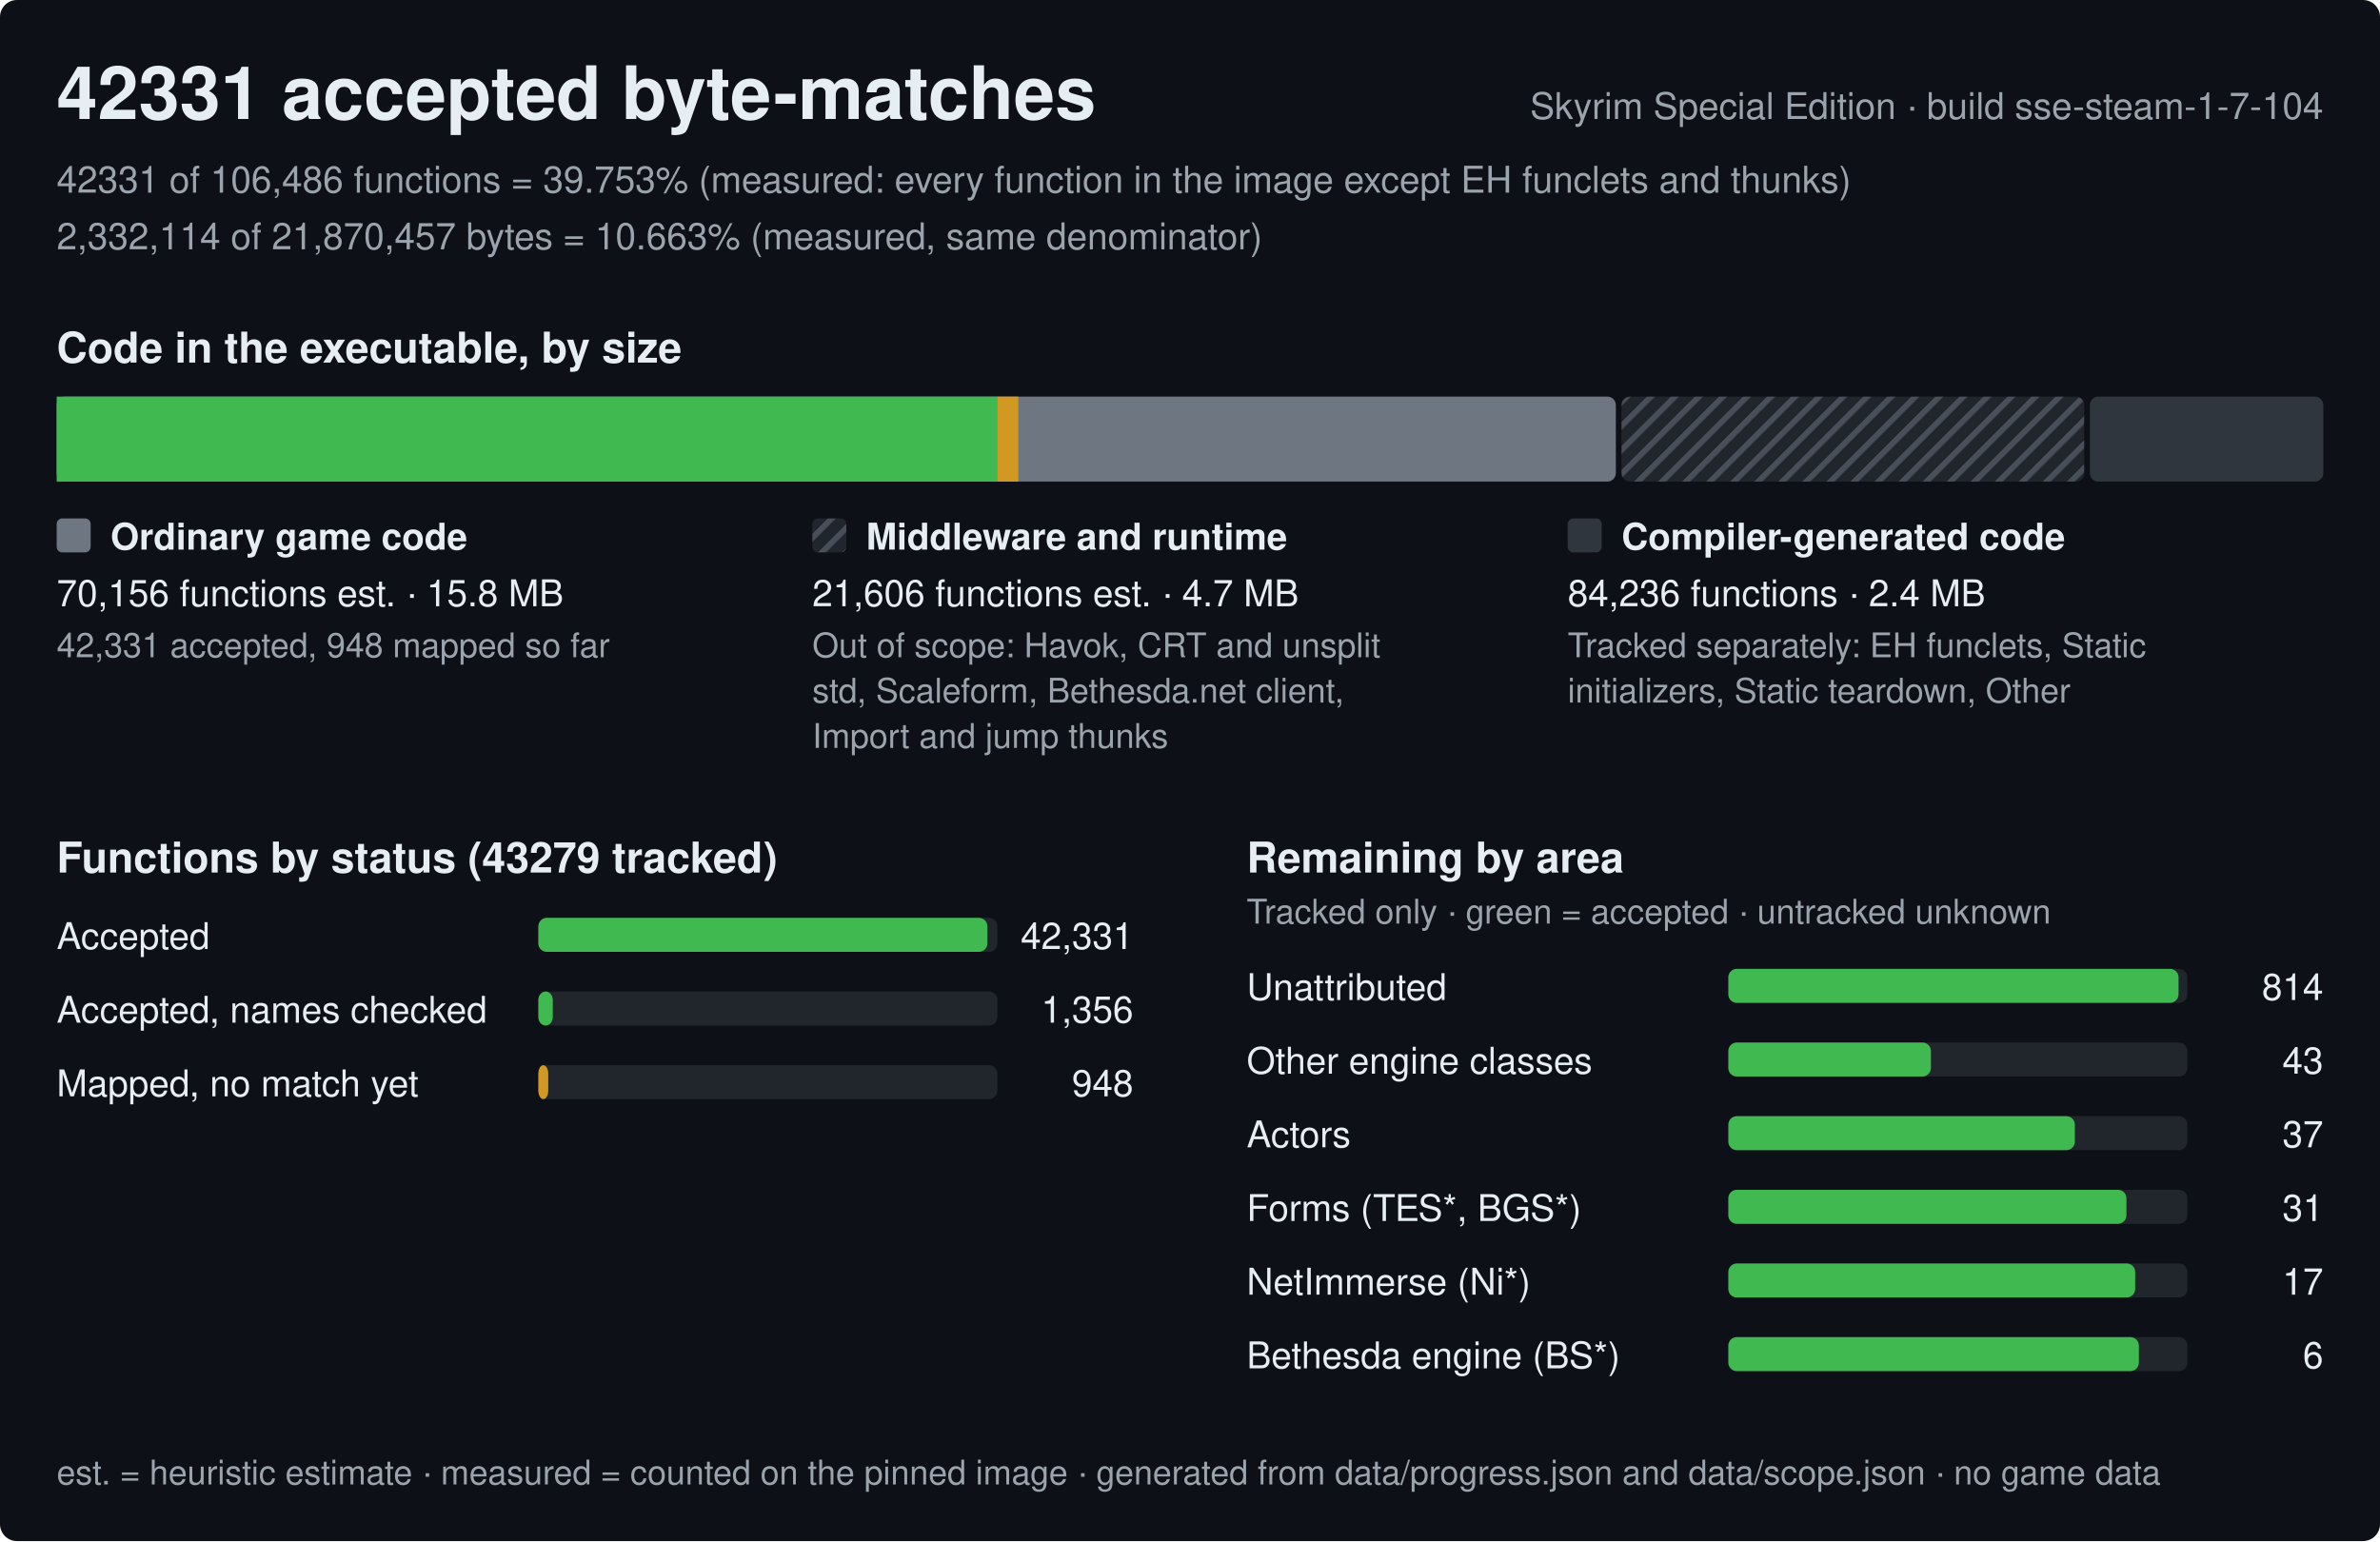
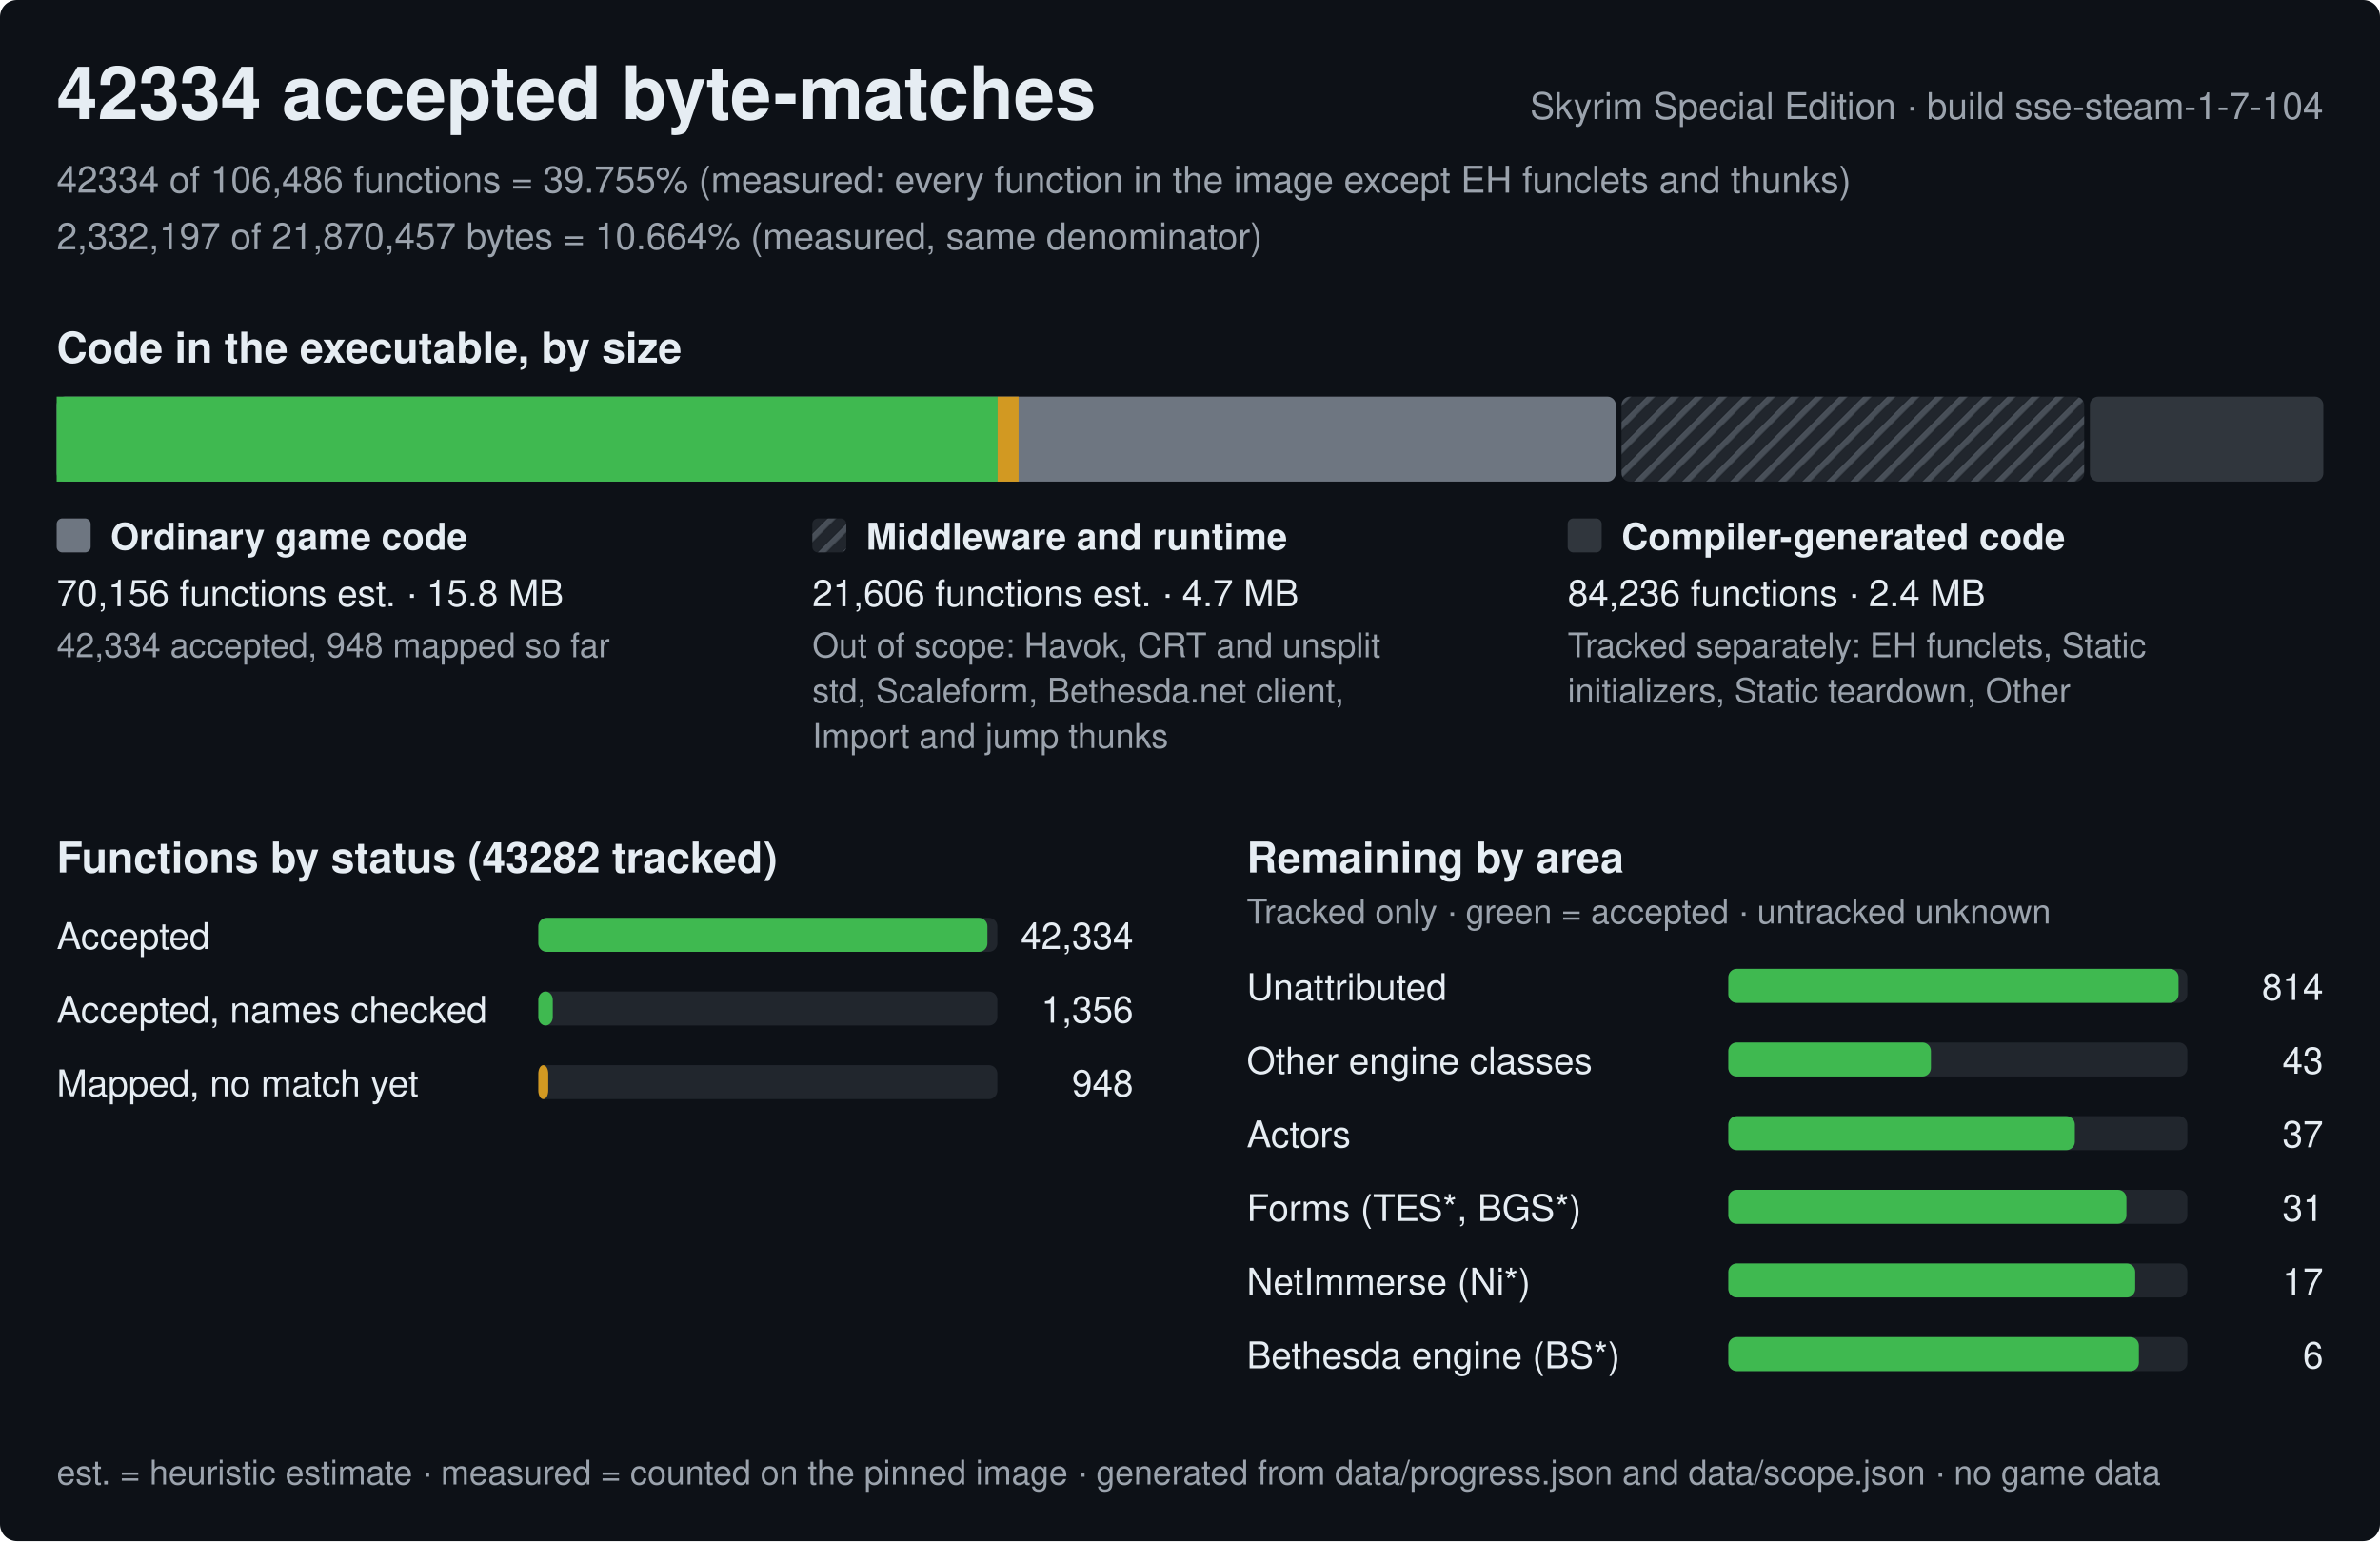
<svg xmlns="http://www.w3.org/2000/svg" width="840" height="544" viewBox="0 0 840 544" role="img" aria-label="Progress of the Skyrim Special Edition byte-matching reconstruction, build sse-steam-1-7-104">
  <style>text{font-family:-apple-system,BlinkMacSystemFont,'Segoe UI',Helvetica,Arial,sans-serif;fill:#e6edf3;white-space:pre}.h{font-size:26px;font-weight:600}.st{font-size:15px;font-weight:600}.lb{font-size:13px;font-weight:600}.bl{font-size:12px;font-weight:600;stroke:#0d1117;stroke-width:3px;paint-order:stroke;stroke-linejoin:round}.rl{font-size:13px}.fn{font-size:12px;fill:#9ba3ad}.mu{fill:#9ba3ad}</style>
  <defs>
    <pattern id="hx" width="6" height="6" patternUnits="userSpaceOnUse" patternTransform="rotate(45)">
      <rect width="6" height="6" fill="#21262d" />
      <rect width="2" height="6" fill="#484f58" />
    </pattern>
  </defs>
  <rect width="840" height="544" rx="6" fill="#0d1117" />
-   <text x="20" y="42" class="h">42331 accepted byte-matches</text>
+   <text x="20" y="42" class="h">42334 accepted byte-matches</text>
  <text x="820" y="42" class="rl mu" text-anchor="end">Skyrim Special Edition · build sse-steam-1-7-104</text>
-   <text x="20" y="68" class="rl mu">42331 of 106,486 functions = 39.753% (measured: every function in the image except EH funclets and thunks)</text>
-   <text x="20" y="88" class="rl mu">2,332,114 of 21,870,457 bytes = 10.663% (measured, same denominator)</text>
+   <text x="20" y="68" class="rl mu">42334 of 106,486 functions = 39.755% (measured: every function in the image except EH funclets and thunks)</text>
+   <text x="20" y="88" class="rl mu">2,332,197 of 21,870,457 bytes = 10.664% (measured, same denominator)</text>
  <text x="20" y="128" class="st">Code in the executable, by size</text>
  <rect x="20" y="140" width="550.3" height="30" rx="3" fill="#6e7681" />
-   <rect x="20" y="140" width="332" height="30" fill="#3fb950" />
-   <rect x="352" y="140" width="7.4" height="30" fill="#d29922" />
+   <rect x="20" y="140" width="332.1" height="30" fill="#3fb950" />
+   <rect x="352.1" y="140" width="7.4" height="30" fill="#d29922" />
  <rect x="572.3" y="140" width="163.3" height="30" rx="3" fill="url(#hx)" />
  <rect x="737.6" y="140" width="82.4" height="30" rx="3" fill="#30363d" />
  <rect x="20" y="183" width="12" height="12" rx="2" fill="#6e7681" />
  <text x="39" y="194" class="lb">Ordinary game code</text>
  <text x="20" y="214" class="rl">70,156 functions est. · 15.8 MB</text>
-   <text x="20" y="232" class="fn">42,331 accepted, 948 mapped so far</text>
+   <text x="20" y="232" class="fn">42,334 accepted, 948 mapped so far</text>
  <rect x="286.7" y="183" width="12" height="12" rx="2" fill="url(#hx)" />
  <text x="305.7" y="194" class="lb">Middleware and runtime</text>
  <text x="286.7" y="214" class="rl">21,606 functions est. · 4.7 MB</text>
  <text x="286.7" y="232" class="fn">Out of scope: Havok, CRT and unsplit</text>
  <text x="286.7" y="248" class="fn">std, Scaleform, Bethesda.net client,</text>
  <text x="286.7" y="264" class="fn">Import and jump thunks</text>
  <rect x="553.3" y="183" width="12" height="12" rx="2" fill="#30363d" />
  <text x="572.3" y="194" class="lb">Compiler-generated code</text>
  <text x="553.3" y="214" class="rl">84,236 functions · 2.4 MB</text>
  <text x="553.3" y="232" class="fn">Tracked separately: EH funclets, Static</text>
  <text x="553.3" y="248" class="fn">initializers, Static teardown, Other</text>
-   <text x="20" y="308" class="st">Functions by status (43279 tracked)</text>
+   <text x="20" y="308" class="st">Functions by status (43282 tracked)</text>
  <text x="20" y="335" class="rl">Accepted</text>
  <rect x="190" y="324" width="162.0" height="12" rx="3" fill="#21262d" />
  <rect x="190" y="324" width="158.5" height="12" rx="3" fill="#3fb950" />
-   <text x="400.0" y="335" class="rl" text-anchor="end">42,331</text>
+   <text x="400.0" y="335" class="rl" text-anchor="end">42,334</text>
  <text x="20" y="361" class="rl">Accepted, names checked</text>
  <rect x="190" y="350" width="162.0" height="12" rx="3" fill="#21262d" />
  <rect x="190" y="350" width="5.1" height="12" rx="3" fill="#3fb950" />
  <text x="400.0" y="361" class="rl" text-anchor="end">1,356</text>
  <text x="20" y="387" class="rl">Mapped, no match yet</text>
  <rect x="190" y="376" width="162.0" height="12" rx="3" fill="#21262d" />
  <rect x="190" y="376" width="3.5" height="12" rx="3" fill="#d29922" />
  <text x="400.0" y="387" class="rl" text-anchor="end">948</text>
  <text x="440.0" y="308" class="st">Remaining by area</text>
  <text x="440.0" y="326" class="fn">Tracked only · green = accepted · untracked unknown</text>
  <text x="440.0" y="353" class="rl">Unattributed</text>
  <rect x="610.0" y="342" width="162.0" height="12" rx="3" fill="#21262d" />
  <rect x="610.0" y="342" width="158.9" height="12" rx="3" fill="#3fb950" />
  <text x="820.0" y="353" class="rl" text-anchor="end">814</text>
  <text x="440.0" y="379" class="rl">Other engine classes</text>
  <rect x="610.0" y="368" width="162.0" height="12" rx="3" fill="#21262d" />
  <rect x="610.0" y="368" width="71.5" height="12" rx="3" fill="#3fb950" />
  <text x="820.0" y="379" class="rl" text-anchor="end">43</text>
  <text x="440.0" y="405" class="rl">Actors</text>
  <rect x="610.0" y="394" width="162.0" height="12" rx="3" fill="#21262d" />
  <rect x="610.0" y="394" width="122.3" height="12" rx="3" fill="#3fb950" />
  <text x="820.0" y="405" class="rl" text-anchor="end">37</text>
  <text x="440.0" y="431" class="rl">Forms (TES*, BGS*)</text>
  <rect x="610.0" y="420" width="162.0" height="12" rx="3" fill="#21262d" />
  <rect x="610.0" y="420" width="140.5" height="12" rx="3" fill="#3fb950" />
  <text x="820.0" y="431" class="rl" text-anchor="end">31</text>
  <text x="440.0" y="457" class="rl">NetImmerse (Ni*)</text>
  <rect x="610.0" y="446" width="162.0" height="12" rx="3" fill="#21262d" />
  <rect x="610.0" y="446" width="143.6" height="12" rx="3" fill="#3fb950" />
  <text x="820.0" y="457" class="rl" text-anchor="end">17</text>
  <text x="440.0" y="483" class="rl">Bethesda engine (BS*)</text>
  <rect x="610.0" y="472" width="162.0" height="12" rx="3" fill="#21262d" />
  <rect x="610.0" y="472" width="144.9" height="12" rx="3" fill="#3fb950" />
  <text x="820.0" y="483" class="rl" text-anchor="end">6</text>
  <text x="20" y="524" class="fn">est. = heuristic estimate · measured = counted on the pinned image · generated from data/progress.json and data/scope.json · no game data</text>
</svg>
